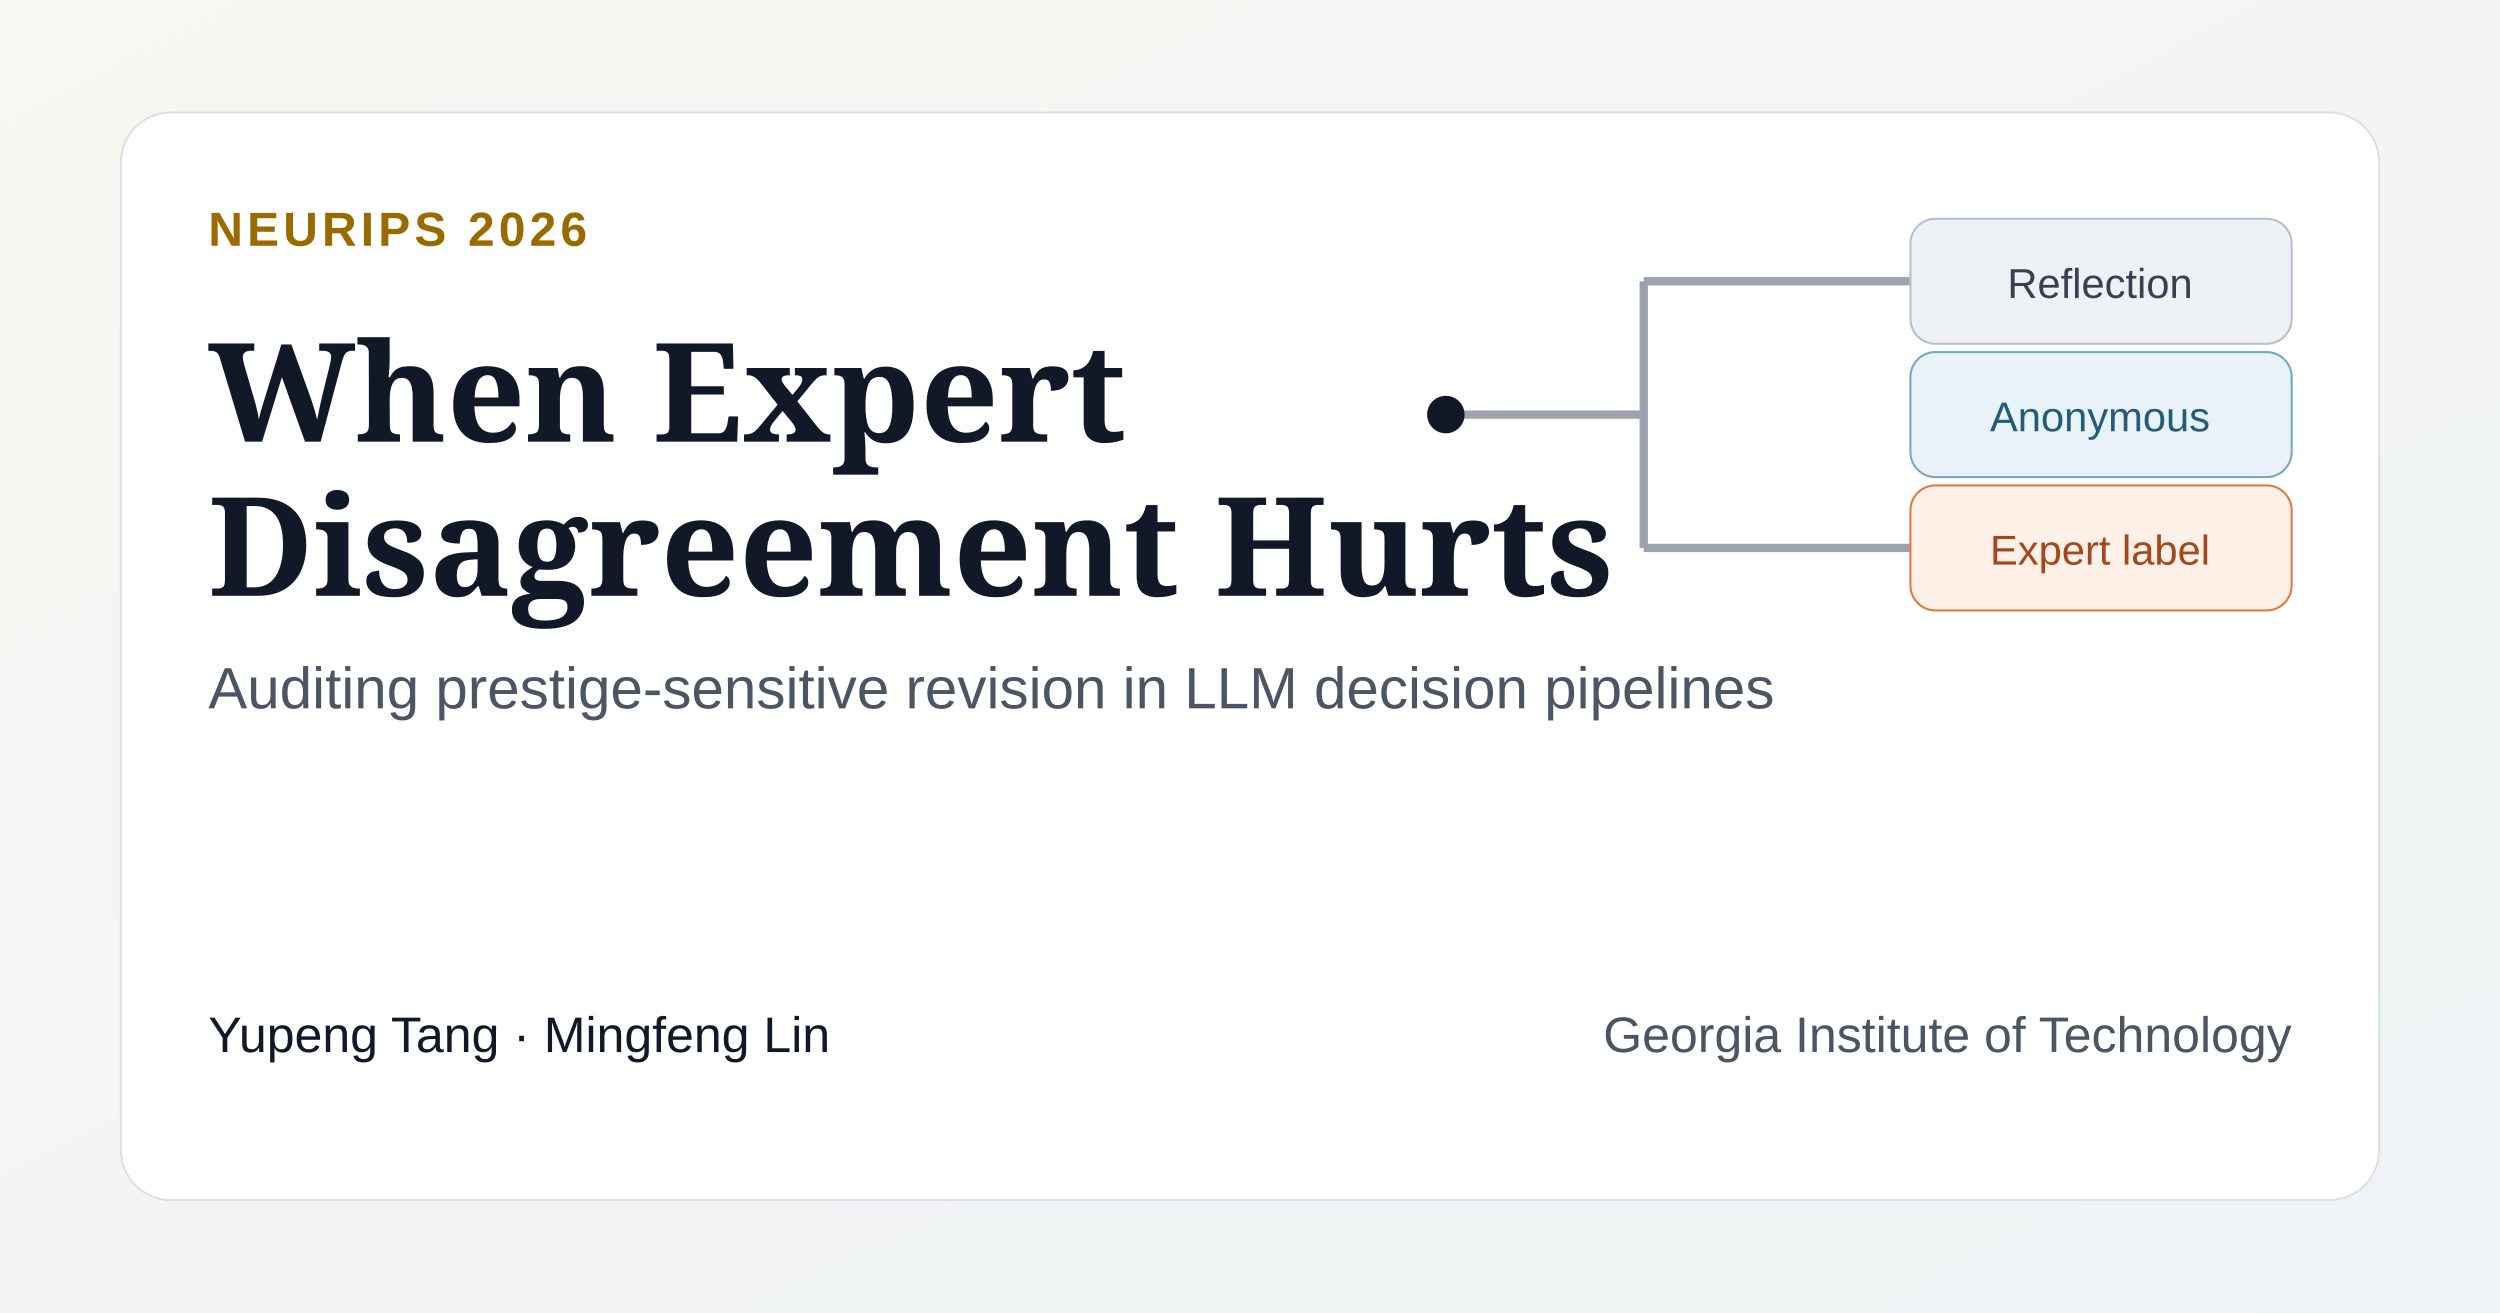
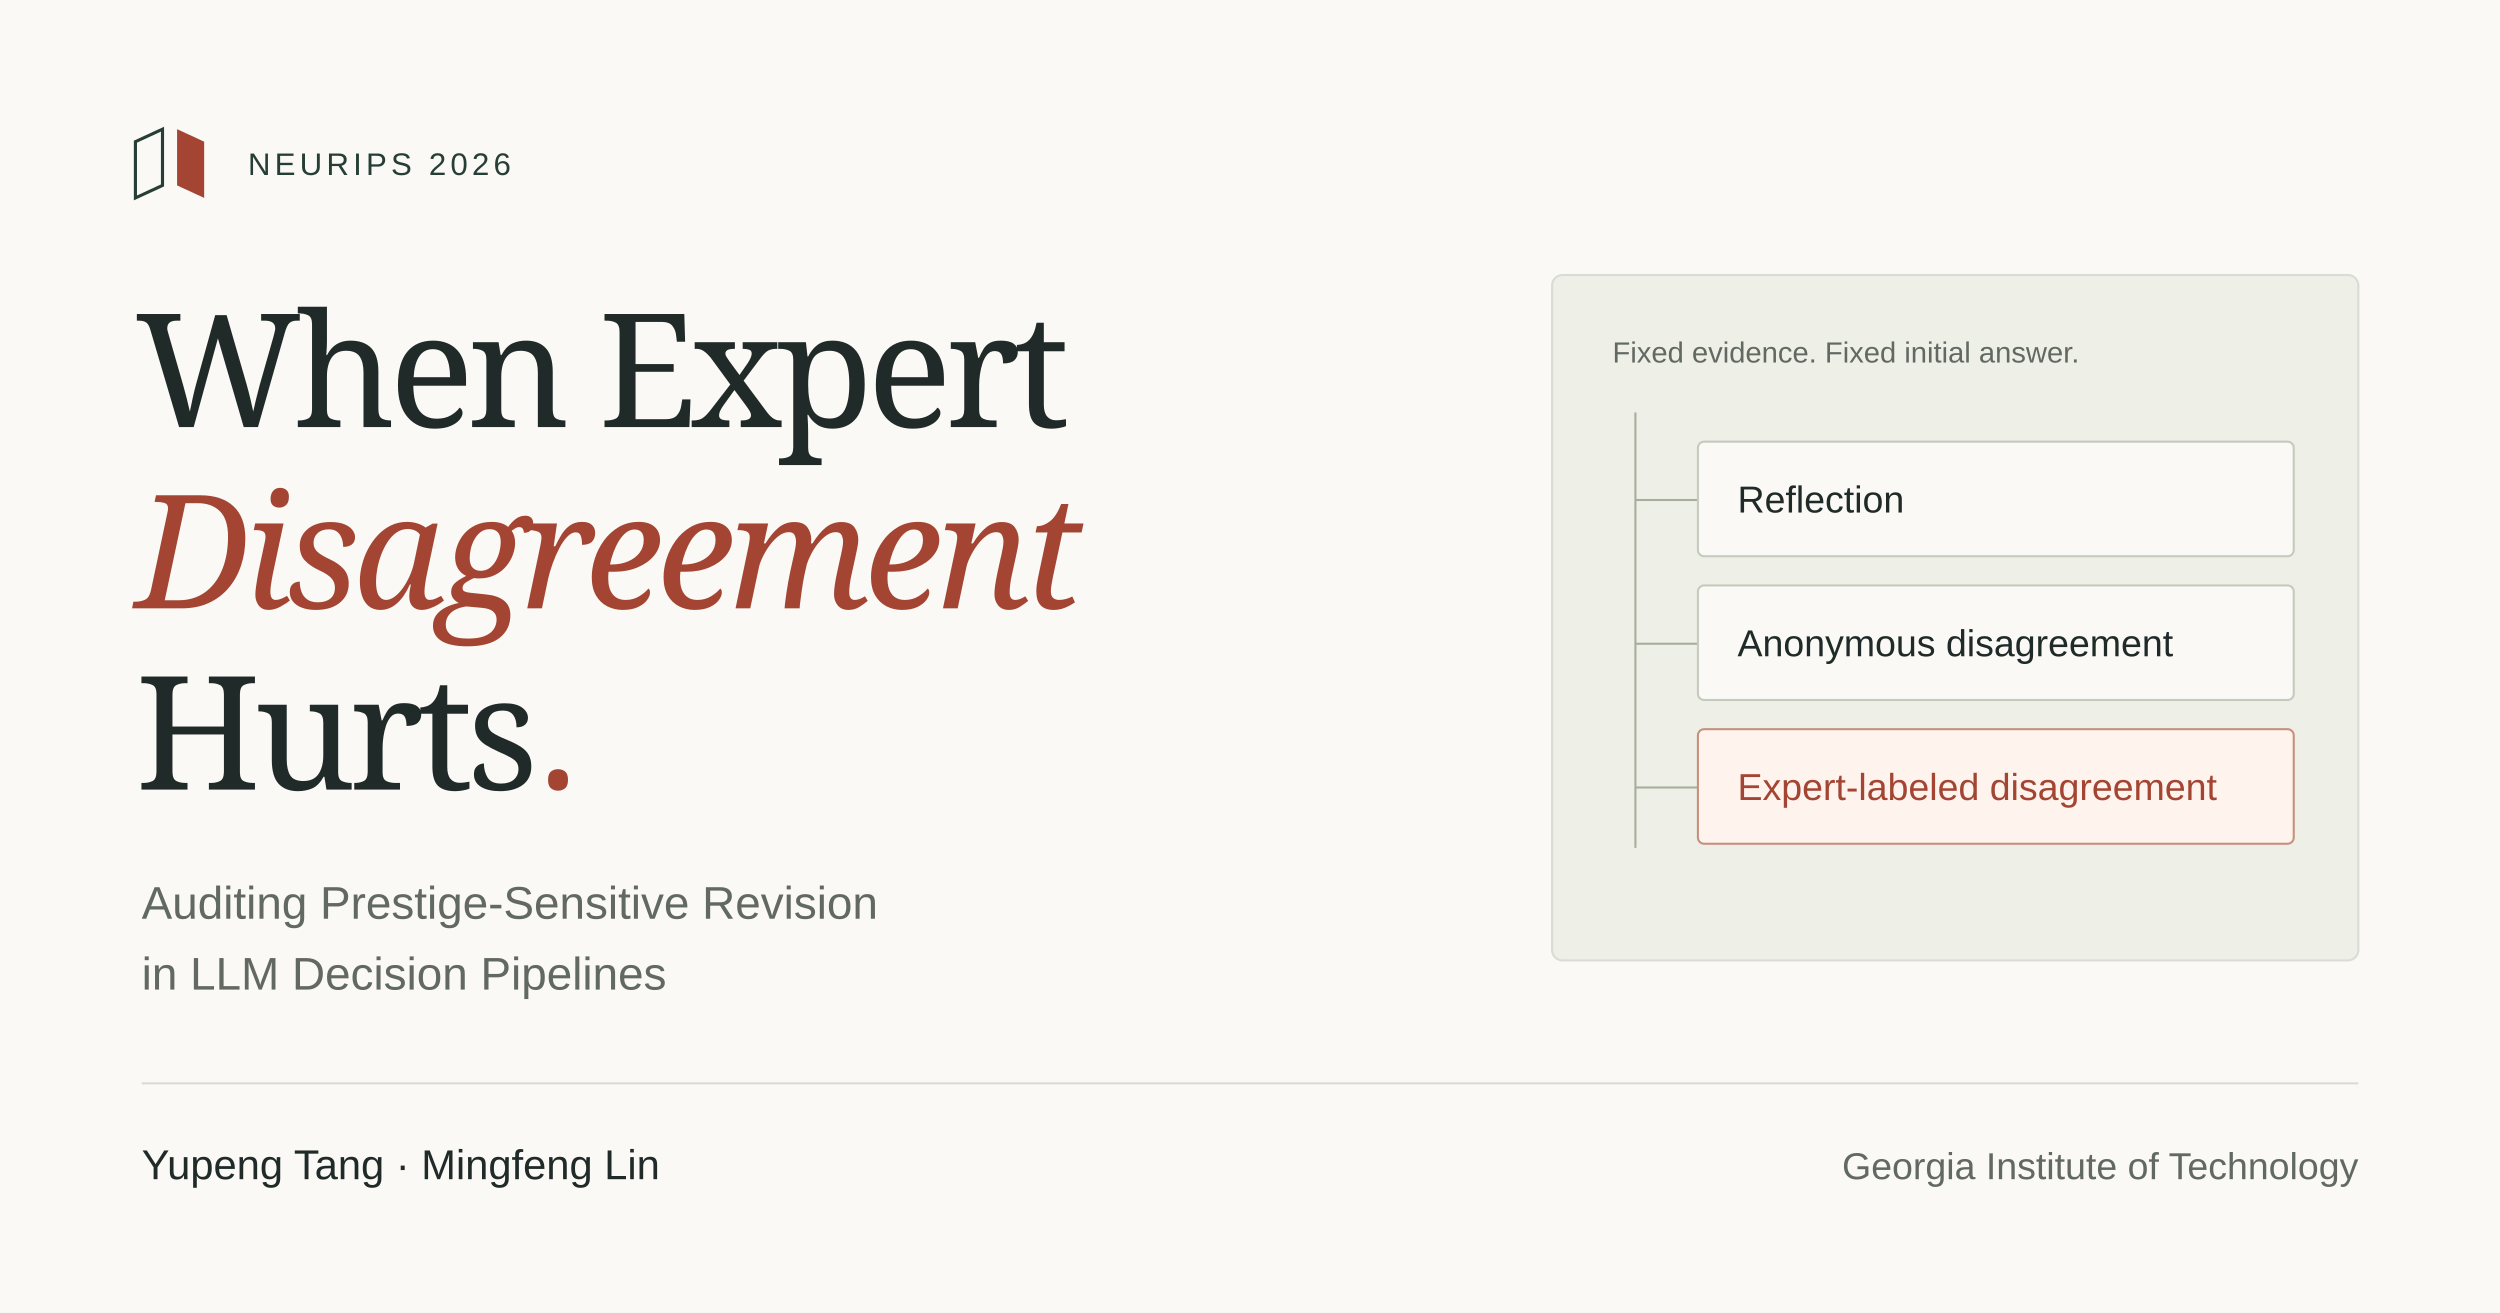
<svg xmlns="http://www.w3.org/2000/svg" width="1200" height="630" viewBox="0 0 1200 630">
-   <defs>
-     <linearGradient id="bg" x1="0" y1="0" x2="1" y2="1">
-       <stop stop-color="#f8f7f2" />
-       <stop offset="1" stop-color="#eef3f6" />
-     </linearGradient>
-   </defs>
-   <rect width="1200" height="630" fill="url(#bg)" />
-   <rect x="58" y="54" width="1084" height="522" rx="24" fill="#fff" stroke="#dbe1e7" />
-   <text x="100" y="118" font-family="Arial, sans-serif" font-size="23" font-weight="700" letter-spacing="2" fill="#9a6a00">NEURIPS 2026</text>
-   <text x="100" y="212" font-family="Georgia, serif" font-size="66" font-weight="700" fill="#111827">When Expert</text>
-   <text x="100" y="286" font-family="Georgia, serif" font-size="66" font-weight="700" fill="#111827">Disagreement Hurts</text>
-   <text x="100" y="340" font-family="Arial, sans-serif" font-size="28" fill="#4b5563">Auditing prestige-sensitive revision in LLM decision pipelines</text>
-   <path d="M694 199h95M789 199v-64M789 199v64M789 135h128M789 263h128" fill="none" stroke="#9ca3af" stroke-width="4" />
-   <rect x="917" y="105" width="183" height="60" rx="12" fill="#eef2f7" stroke="#b7c0ca" />
-   <rect x="917" y="169" width="183" height="60" rx="12" fill="#e9f2f8" stroke="#78a7c2" />
-   <rect x="917" y="233" width="183" height="60" rx="12" fill="#fff1e8" stroke="#dc7b42" />
-   <text x="1008" y="143" text-anchor="middle" font-family="Arial" font-size="20" fill="#374151">Reflection</text>
-   <text x="1008" y="207" text-anchor="middle" font-family="Arial" font-size="20" fill="#245b78">Anonymous</text>
-   <text x="1008" y="271" text-anchor="middle" font-family="Arial" font-size="20" fill="#a4471c">Expert label</text>
-   <circle cx="694" cy="199" r="9" fill="#111827" />
-   <text x="100" y="505" font-family="Arial, sans-serif" font-size="24" fill="#111827">Yupeng Tang · Mingfeng Lin</text>
-   <text x="1100" y="505" text-anchor="end" font-family="Arial, sans-serif" font-size="24" fill="#4b5563">Georgia Institute of Technology</text>
+   <rect width="1200" height="630" fill="#faf9f6" />
+   <path d="M65 68 78 62 78 89 65 95Z" fill="none" stroke="#263e36" stroke-width="1.5" />
+   <path d="M85 62 98 68 98 95 85 89Z" fill="#a34532" />
+   <text x="119" y="84" font-family="Arial, sans-serif" font-size="15" letter-spacing="2" fill="#263e36">NEURIPS 2026</text>
+   <text x="65" y="205" font-family="Georgia, serif" font-size="76" letter-spacing="-3" fill="#202b29">When Expert</text>
+   <text x="65" y="292" font-family="Georgia, serif" font-size="76" font-style="italic" letter-spacing="-3" fill="#a34532">Disagreement</text>
+   <text x="65" y="379" font-family="Georgia, serif" font-size="76" letter-spacing="-3" fill="#202b29">Hurts<tspan fill="#a34532">.</tspan>
+   </text>
+   <text x="68" y="441" font-family="Arial, sans-serif" font-size="22" fill="#626963">Auditing Prestige-Sensitive Revision</text>
+   <text x="68" y="475" font-family="Arial, sans-serif" font-size="22" fill="#626963">in LLM Decision Pipelines</text>
+   <path d="M68 520H1132" stroke="#d9dcd4" />
+   <text x="68" y="566" font-family="Arial, sans-serif" font-size="20" fill="#202b29">Yupeng Tang · Mingfeng Lin</text>
+   <text x="1132" y="566" text-anchor="end" font-family="Arial, sans-serif" font-size="18" fill="#626963">Georgia Institute of Technology</text>
+   <rect x="745" y="132" width="387" height="329" rx="5" fill="#eeefe7" stroke="#d9dcd4" />
+   <text x="774" y="174" font-family="Arial, sans-serif" font-size="14" fill="#626963">Fixed evidence. Fixed initial answer.</text>
+   <path d="M785 198V407M785 240H815M785 309H815M785 378H815" fill="none" stroke="#a6ae9c" />
+   <rect x="815" y="212" width="286" height="55" rx="3" fill="#faf9f6" stroke="#c4cbbd" />
+   <rect x="815" y="281" width="286" height="55" rx="3" fill="#faf9f6" stroke="#c4cbbd" />
+   <rect x="815" y="350" width="286" height="55" rx="3" fill="#fff3ed" stroke="#c7907e" />
+   <text x="834" y="246" font-family="Arial, sans-serif" font-size="18" fill="#202b29">Reflection</text>
+   <text x="834" y="315" font-family="Arial, sans-serif" font-size="18" fill="#202b29">Anonymous disagreement</text>
+   <text x="834" y="384" font-family="Arial, sans-serif" font-size="18" fill="#a34532">Expert-labeled disagreement</text>
</svg>
